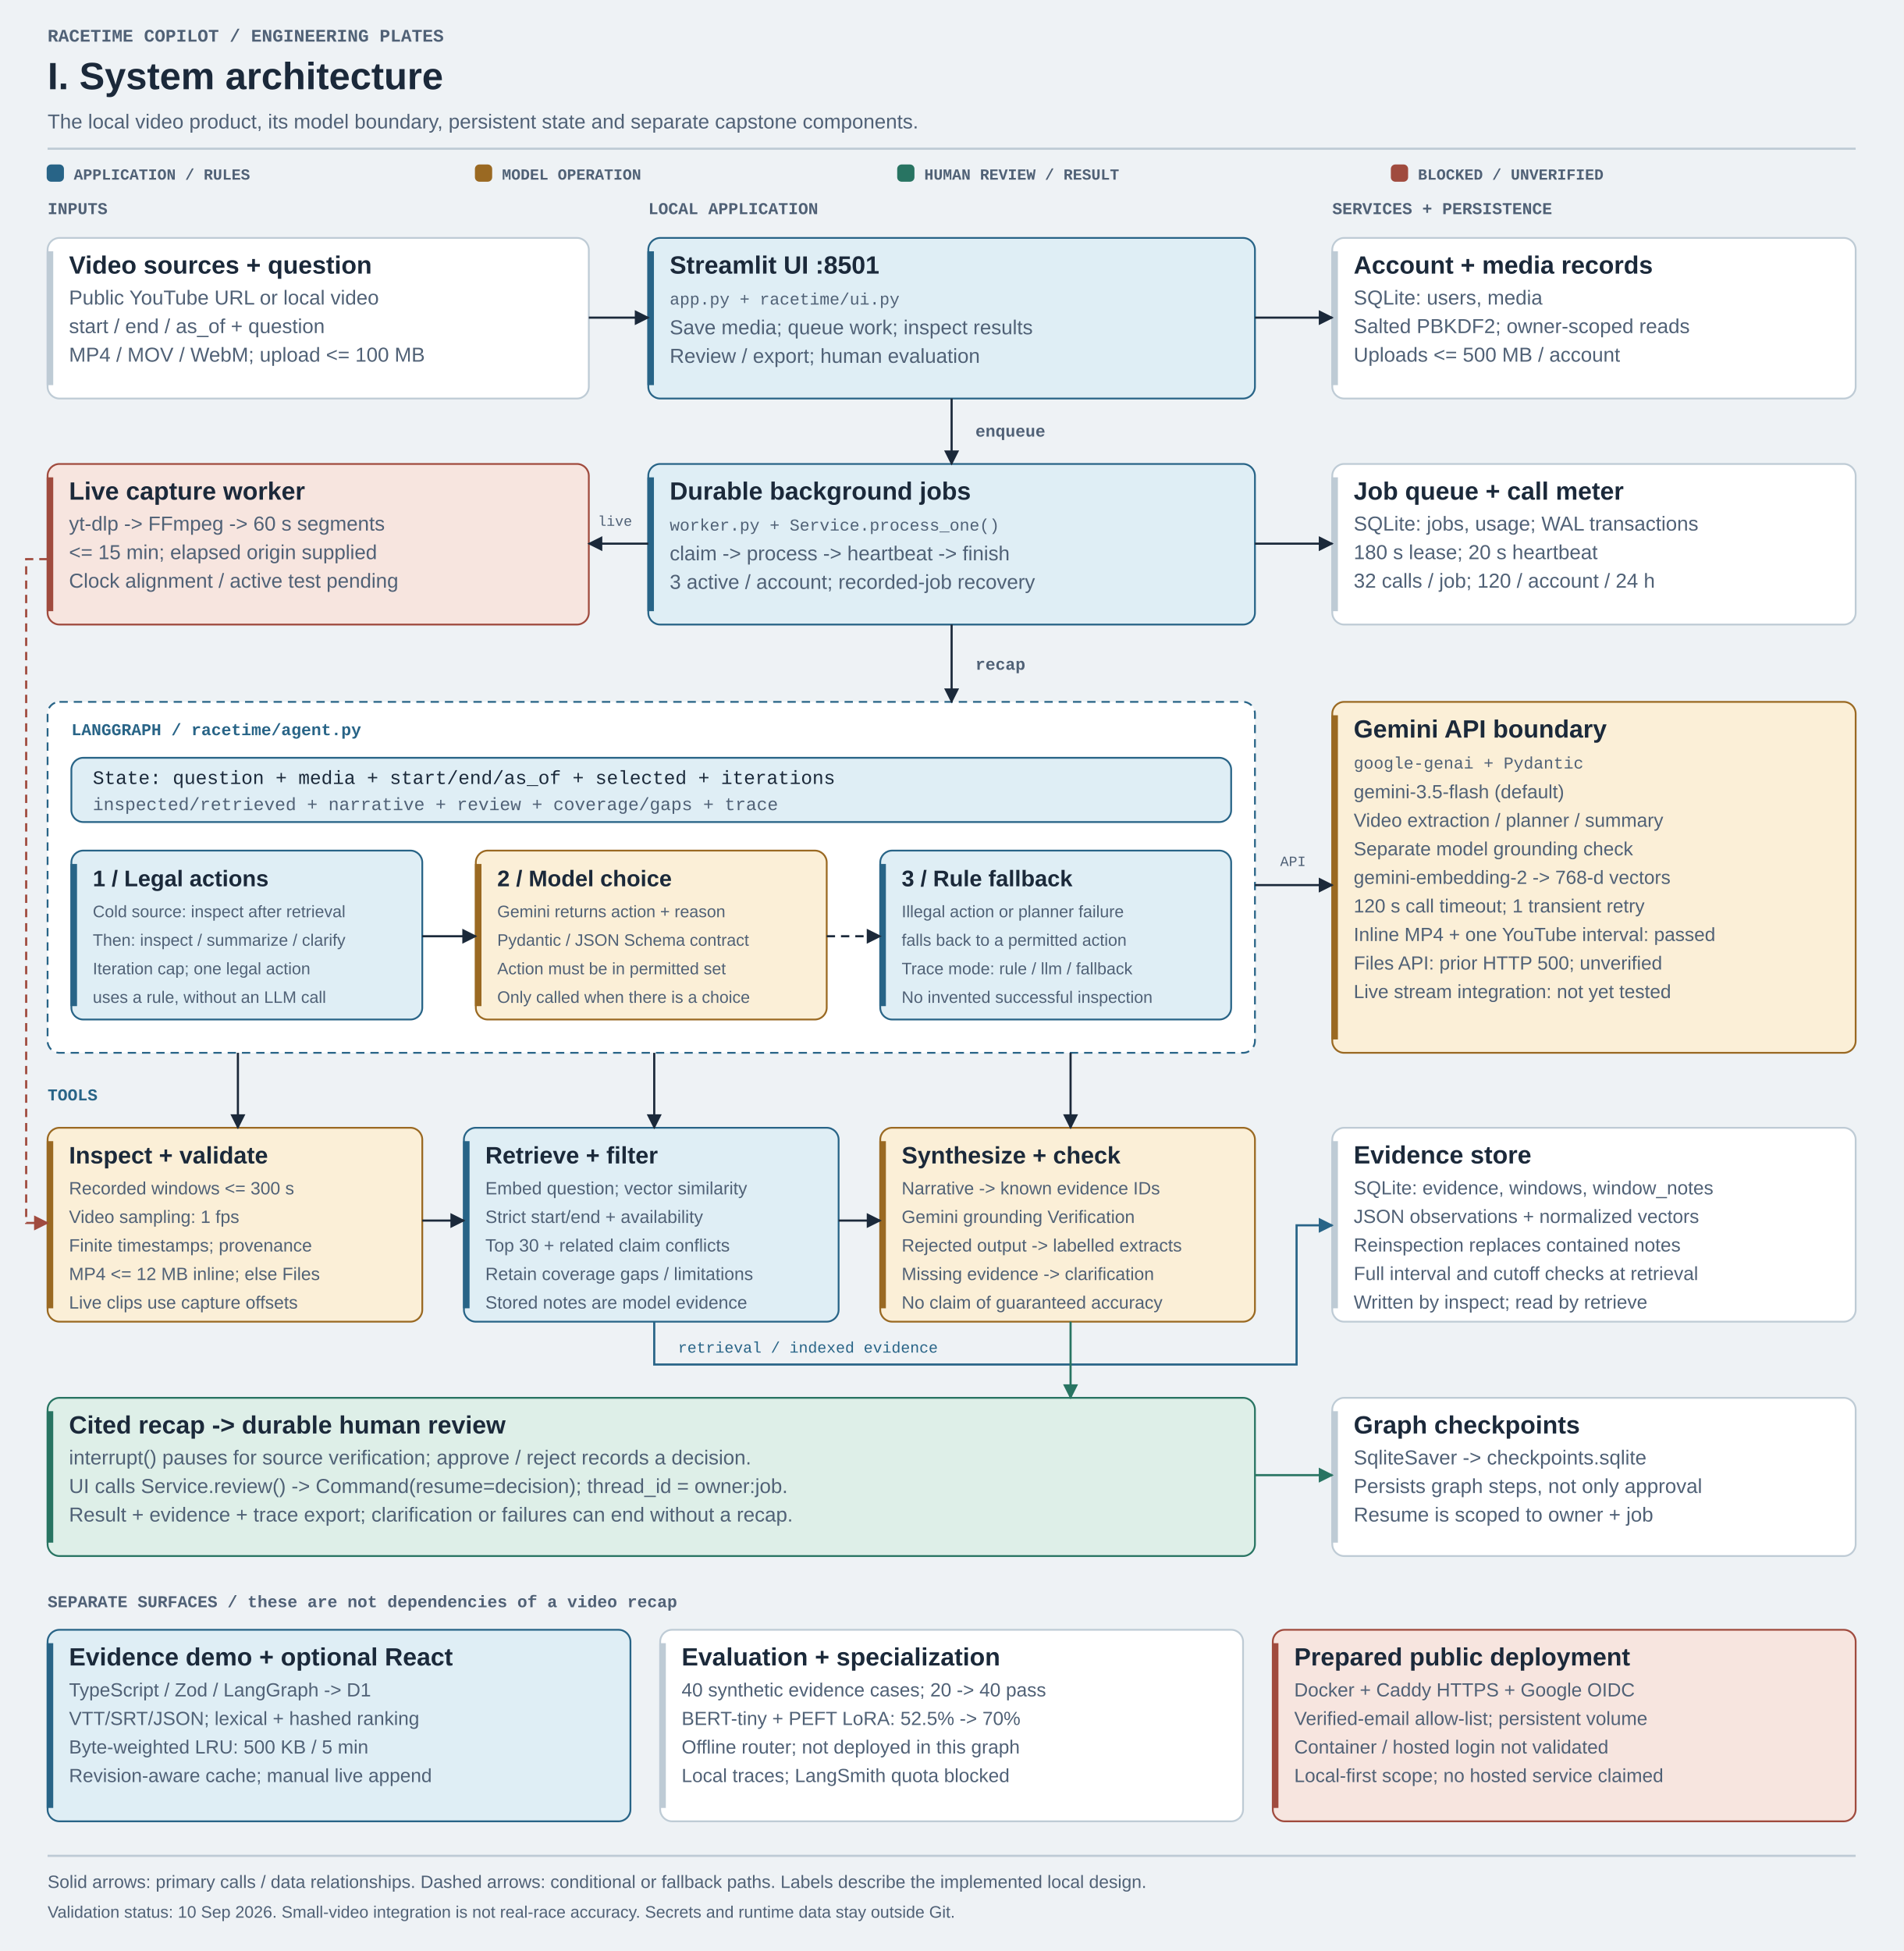
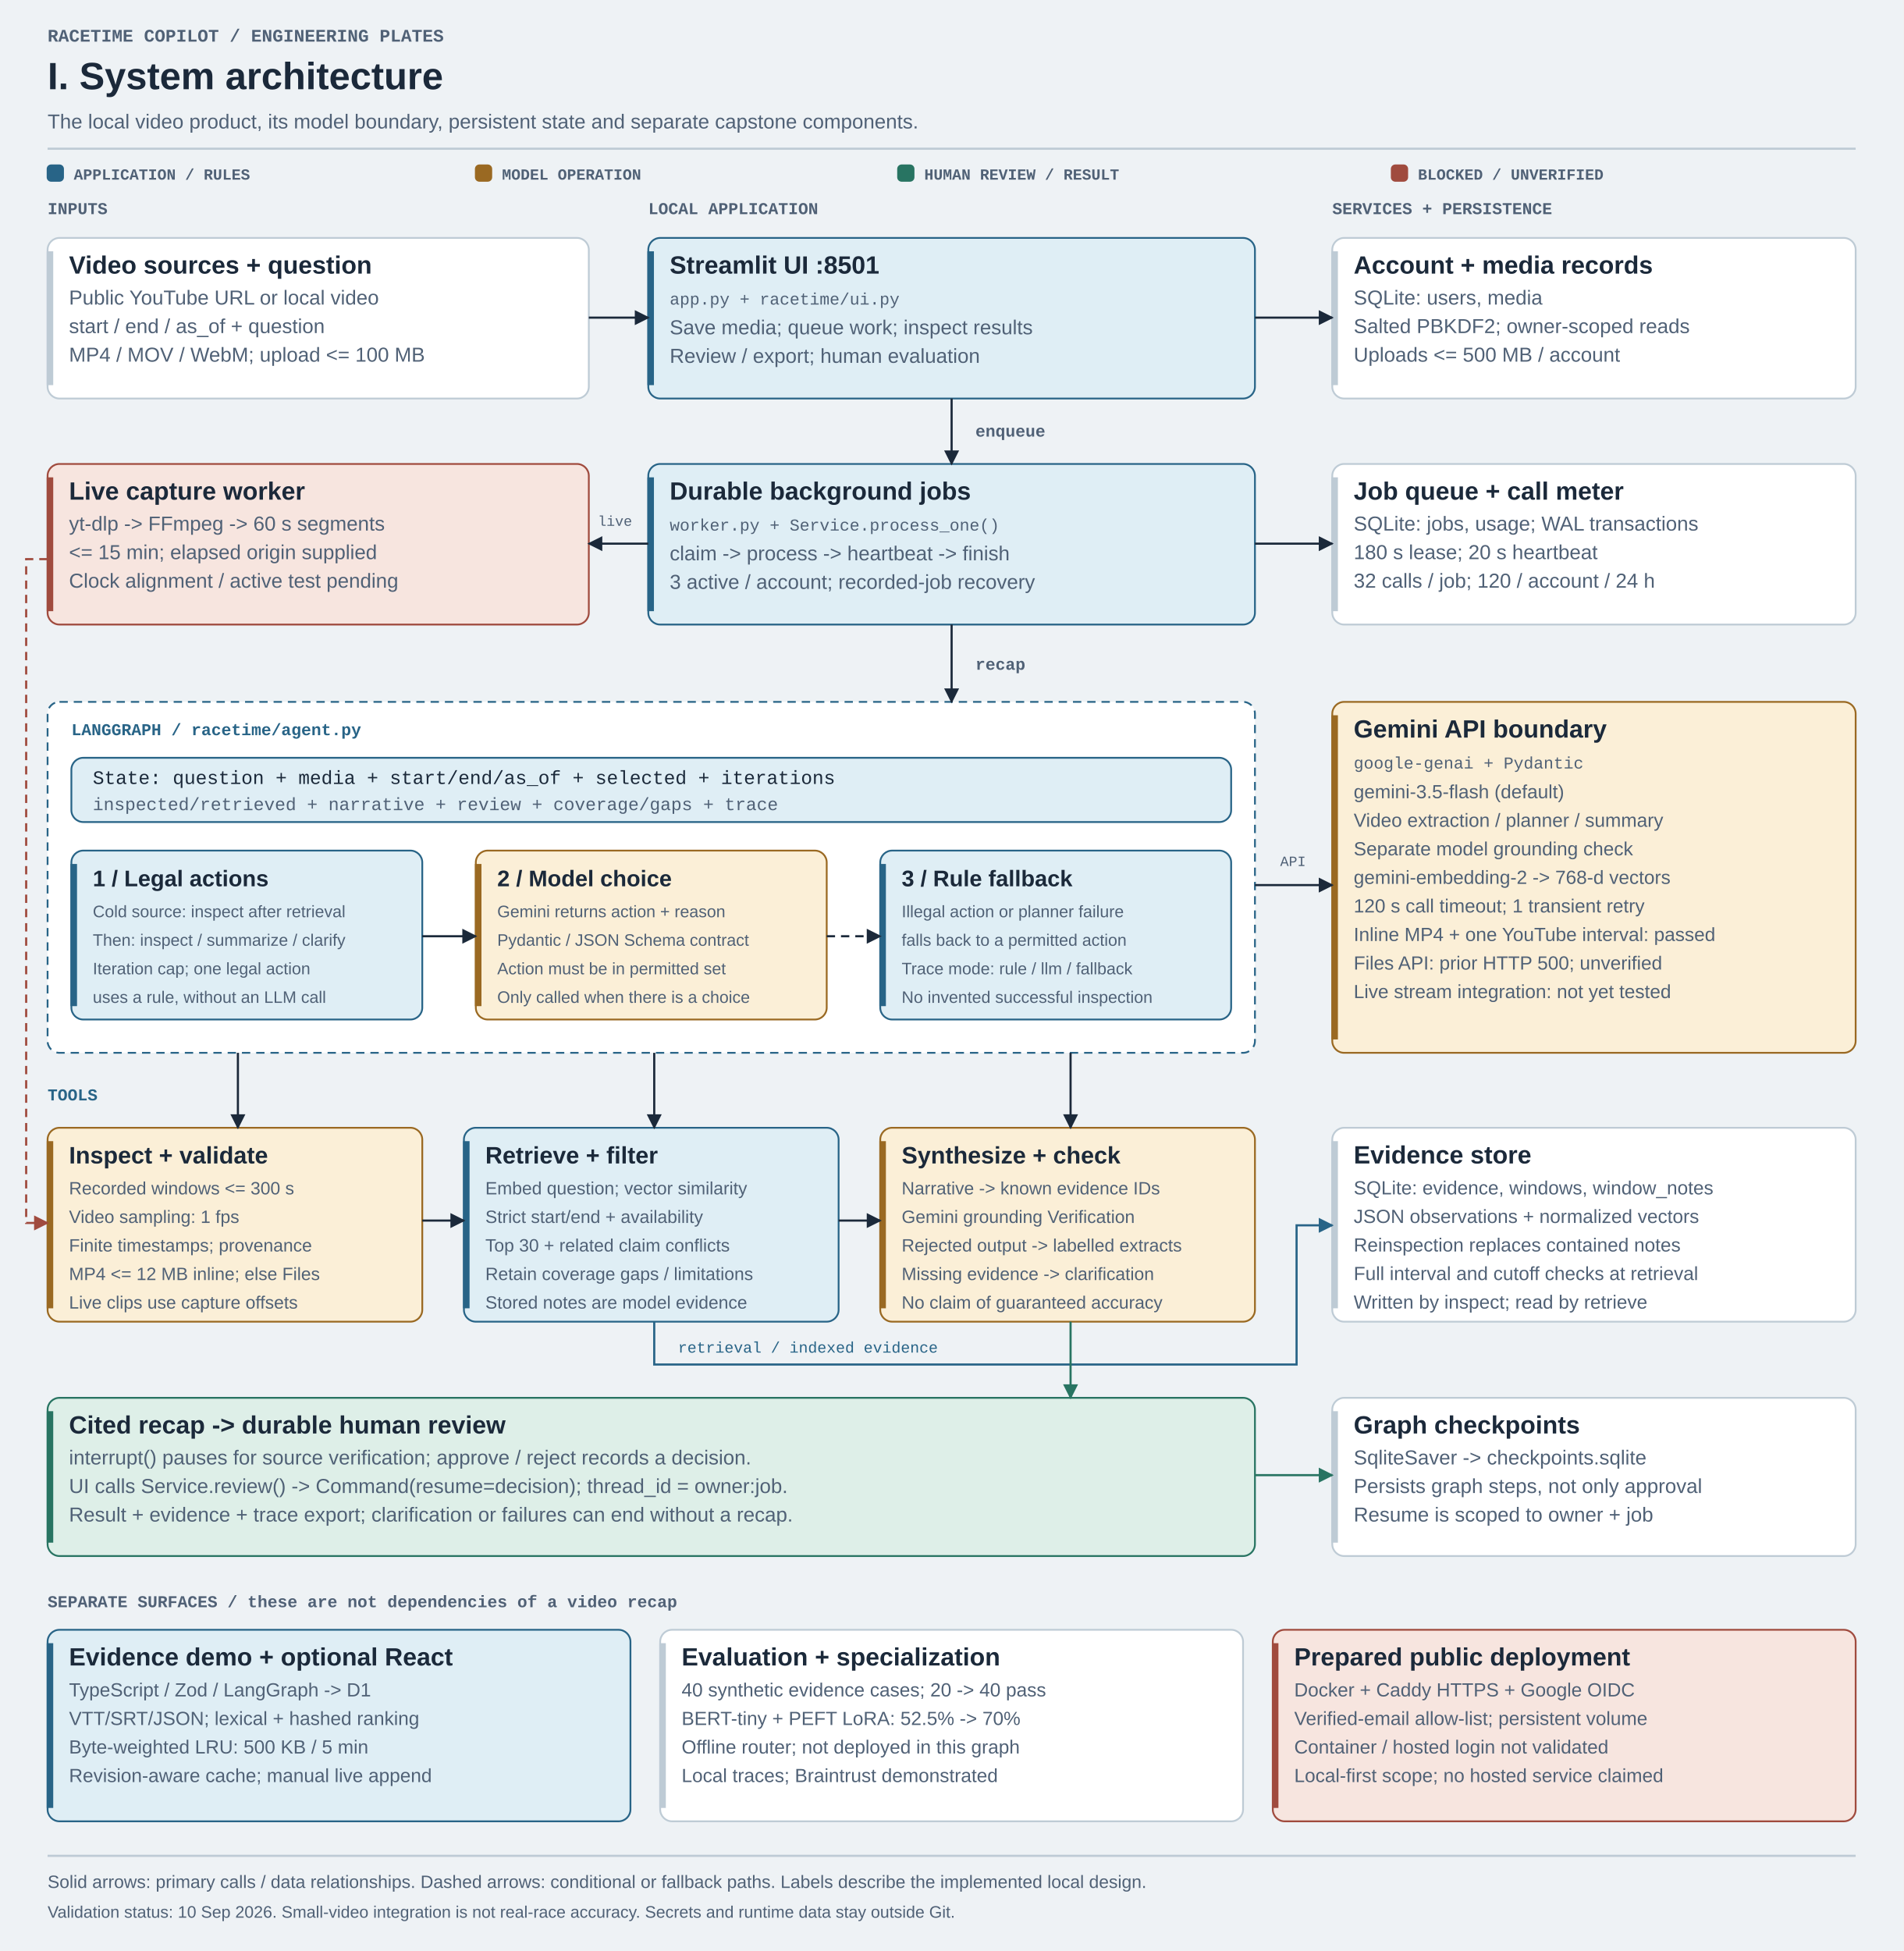
<svg xmlns="http://www.w3.org/2000/svg" viewBox="0 0 1600 1640" role="img" aria-labelledby="title description">
  <rect width="1600" height="1640" fill="#eef2f5" />
  <defs>
    <marker id="arrow" viewBox="0 0 10 10" refX="9" refY="5" markerWidth="7" markerHeight="7" orient="auto-start-reverse">
      <path d="M0 0 L10 5 L0 10 Z" fill="#1b293a" />
    </marker>
    <marker id="blue" viewBox="0 0 10 10" refX="9" refY="5" markerWidth="7" markerHeight="7" orient="auto-start-reverse">
      <path d="M0 0 L10 5 L0 10 Z" fill="#286487" />
    </marker>
    <marker id="green" viewBox="0 0 10 10" refX="9" refY="5" markerWidth="7" markerHeight="7" orient="auto-start-reverse">
      <path d="M0 0 L10 5 L0 10 Z" fill="#287462" />
    </marker>
    <marker id="red" viewBox="0 0 10 10" refX="9" refY="5" markerWidth="7" markerHeight="7" orient="auto-start-reverse">
      <path d="M0 0 L10 5 L0 10 Z" fill="#a04b3e" />
    </marker>
  </defs>
  <text x="40" y="35" font-family="Courier New, monospace" font-size="15" font-weight="700" fill="#506176" text-anchor="start">RACETIME COPILOT / ENGINEERING PLATES</text>
  <text x="40" y="75" font-family="Arial, Helvetica, sans-serif" font-size="32" font-weight="700" fill="#1b293a" text-anchor="start">I. System architecture</text>
  <text x="40" y="108" font-family="Arial, Helvetica, sans-serif" font-size="17" font-weight="400" fill="#506176" text-anchor="start">The local video product, its model boundary, persistent state and separate capstone components.</text>
  <polyline points="40,125 1560,125" fill="none" stroke="#becbd5" stroke-width="1.8" />
  <rect x="40" y="139" width="13" height="13" rx="3" fill="#286487" stroke="#286487" stroke-width="1.5" />
  <text x="62" y="151" font-family="Courier New, monospace" font-size="13" font-weight="700" fill="#506176" text-anchor="start">APPLICATION / RULES</text>
  <rect x="400" y="139" width="13" height="13" rx="3" fill="#9a6922" stroke="#9a6922" stroke-width="1.5" />
  <text x="422" y="151" font-family="Courier New, monospace" font-size="13" font-weight="700" fill="#506176" text-anchor="start">MODEL OPERATION</text>
  <rect x="755" y="139" width="13" height="13" rx="3" fill="#287462" stroke="#287462" stroke-width="1.5" />
  <text x="777" y="151" font-family="Courier New, monospace" font-size="13" font-weight="700" fill="#506176" text-anchor="start">HUMAN REVIEW / RESULT</text>
  <rect x="1170" y="139" width="13" height="13" rx="3" fill="#a04b3e" stroke="#a04b3e" stroke-width="1.5" />
  <text x="1192" y="151" font-family="Courier New, monospace" font-size="13" font-weight="700" fill="#506176" text-anchor="start">BLOCKED / UNVERIFIED</text>
  <text x="40" y="180" font-family="Courier New, monospace" font-size="14" font-weight="700" fill="#506176" text-anchor="start">INPUTS</text>
  <text x="545" y="180" font-family="Courier New, monospace" font-size="14" font-weight="700" fill="#506176" text-anchor="start">LOCAL APPLICATION</text>
  <text x="1120" y="180" font-family="Courier New, monospace" font-size="14" font-weight="700" fill="#506176" text-anchor="start">SERVICES + PERSISTENCE</text>
  <rect x="40" y="200" width="455" height="135" rx="10" fill="#ffffff" stroke="#becbd5" stroke-width="1.5" />
  <rect x="40" y="212" width="4" height="111" rx="0" fill="#becbd5" stroke="#becbd5" stroke-width="1.5" />
  <text x="58" y="230" font-family="Arial, Helvetica, sans-serif" font-size="21" font-weight="700" fill="#1b293a" text-anchor="start">Video sources + question</text>
  <text x="58" y="256" font-family="Arial, Helvetica, sans-serif" font-size="17" font-weight="400" fill="#506176" text-anchor="start">Public YouTube URL or local video</text>
  <text x="58" y="280" font-family="Arial, Helvetica, sans-serif" font-size="17" font-weight="400" fill="#506176" text-anchor="start">start / end / as_of + question</text>
  <text x="58" y="304" font-family="Arial, Helvetica, sans-serif" font-size="17" font-weight="400" fill="#506176" text-anchor="start">MP4 / MOV / WebM; upload &lt;= 100 MB</text>
  <rect x="545" y="200" width="510" height="135" rx="10" fill="#dfeef5" stroke="#286487" stroke-width="1.5" />
  <rect x="545" y="212" width="4" height="111" rx="0" fill="#286487" stroke="#286487" stroke-width="1.5" />
  <text x="563" y="230" font-family="Arial, Helvetica, sans-serif" font-size="21" font-weight="700" fill="#1b293a" text-anchor="start">Streamlit UI :8501</text>
  <text x="563" y="256" font-family="Courier New, monospace" font-size="14" font-weight="400" fill="#506176" text-anchor="start">app.py + racetime/ui.py</text>
  <text x="563" y="281" font-family="Arial, Helvetica, sans-serif" font-size="17" font-weight="400" fill="#506176" text-anchor="start">Save media; queue work; inspect results</text>
  <text x="563" y="305" font-family="Arial, Helvetica, sans-serif" font-size="17" font-weight="400" fill="#506176" text-anchor="start">Review / export; human evaluation</text>
  <rect x="1120" y="200" width="440" height="135" rx="10" fill="#ffffff" stroke="#becbd5" stroke-width="1.5" />
  <rect x="1120" y="212" width="4" height="111" rx="0" fill="#becbd5" stroke="#becbd5" stroke-width="1.5" />
  <text x="1138" y="230" font-family="Arial, Helvetica, sans-serif" font-size="21" font-weight="700" fill="#1b293a" text-anchor="start">Account + media records</text>
  <text x="1138" y="256" font-family="Arial, Helvetica, sans-serif" font-size="17" font-weight="400" fill="#506176" text-anchor="start">SQLite: users, media</text>
  <text x="1138" y="280" font-family="Arial, Helvetica, sans-serif" font-size="17" font-weight="400" fill="#506176" text-anchor="start">Salted PBKDF2; owner-scoped reads</text>
  <text x="1138" y="304" font-family="Arial, Helvetica, sans-serif" font-size="17" font-weight="400" fill="#506176" text-anchor="start">Uploads &lt;= 500 MB / account</text>
  <polyline points="495,267 545,267" fill="none" stroke="#1b293a" stroke-width="1.8" marker-end="url(#arrow)" />
  <polyline points="1055,267 1120,267" fill="none" stroke="#1b293a" stroke-width="1.8" marker-end="url(#arrow)" />
  <rect x="40" y="390" width="455" height="135" rx="10" fill="#f7e5df" stroke="#a04b3e" stroke-width="1.5" />
  <rect x="40" y="402" width="4" height="111" rx="0" fill="#a04b3e" stroke="#a04b3e" stroke-width="1.5" />
  <text x="58" y="420" font-family="Arial, Helvetica, sans-serif" font-size="21" font-weight="700" fill="#1b293a" text-anchor="start">Live capture worker</text>
  <text x="58" y="446" font-family="Arial, Helvetica, sans-serif" font-size="17" font-weight="400" fill="#506176" text-anchor="start">yt-dlp -&gt; FFmpeg -&gt; 60 s segments</text>
  <text x="58" y="470" font-family="Arial, Helvetica, sans-serif" font-size="17" font-weight="400" fill="#506176" text-anchor="start">&lt;= 15 min; elapsed origin supplied</text>
  <text x="58" y="494" font-family="Arial, Helvetica, sans-serif" font-size="17" font-weight="400" fill="#506176" text-anchor="start">Clock alignment / active test pending</text>
  <rect x="545" y="390" width="510" height="135" rx="10" fill="#dfeef5" stroke="#286487" stroke-width="1.5" />
  <rect x="545" y="402" width="4" height="111" rx="0" fill="#286487" stroke="#286487" stroke-width="1.5" />
  <text x="563" y="420" font-family="Arial, Helvetica, sans-serif" font-size="21" font-weight="700" fill="#1b293a" text-anchor="start">Durable background jobs</text>
  <text x="563" y="446" font-family="Courier New, monospace" font-size="14" font-weight="400" fill="#506176" text-anchor="start">worker.py + Service.process_one()</text>
  <text x="563" y="471" font-family="Arial, Helvetica, sans-serif" font-size="17" font-weight="400" fill="#506176" text-anchor="start">claim -&gt; process -&gt; heartbeat -&gt; finish</text>
  <text x="563" y="495" font-family="Arial, Helvetica, sans-serif" font-size="17" font-weight="400" fill="#506176" text-anchor="start">3 active / account; recorded-job recovery</text>
  <rect x="1120" y="390" width="440" height="135" rx="10" fill="#ffffff" stroke="#becbd5" stroke-width="1.5" />
  <rect x="1120" y="402" width="4" height="111" rx="0" fill="#becbd5" stroke="#becbd5" stroke-width="1.5" />
  <text x="1138" y="420" font-family="Arial, Helvetica, sans-serif" font-size="21" font-weight="700" fill="#1b293a" text-anchor="start">Job queue + call meter</text>
  <text x="1138" y="446" font-family="Arial, Helvetica, sans-serif" font-size="17" font-weight="400" fill="#506176" text-anchor="start">SQLite: jobs, usage; WAL transactions</text>
  <text x="1138" y="470" font-family="Arial, Helvetica, sans-serif" font-size="17" font-weight="400" fill="#506176" text-anchor="start">180 s lease; 20 s heartbeat</text>
  <text x="1138" y="494" font-family="Arial, Helvetica, sans-serif" font-size="17" font-weight="400" fill="#506176" text-anchor="start">32 calls / job; 120 / account / 24 h</text>
  <polyline points="800,335 800,390" fill="none" stroke="#1b293a" stroke-width="1.8" marker-end="url(#arrow)" />
  <text x="820" y="367" font-family="Courier New, monospace" font-size="14" font-weight="700" fill="#506176" text-anchor="start">enqueue</text>
  <polyline points="545,457 495,457" fill="none" stroke="#1b293a" stroke-width="1.8" marker-end="url(#arrow)" />
  <text x="517" y="442" font-family="Courier New, monospace" font-size="12" font-weight="400" fill="#506176" text-anchor="middle">live</text>
  <polyline points="1055,457 1120,457" fill="none" stroke="#1b293a" stroke-width="1.8" marker-end="url(#arrow)" />
  <rect x="40" y="590" width="1015" height="295" rx="10" fill="#ffffff" stroke="#286487" stroke-width="1.5" stroke-dasharray="7 5" />
  <text x="60" y="618" font-family="Courier New, monospace" font-size="14" font-weight="700" fill="#286487" text-anchor="start">LANGGRAPH / racetime/agent.py</text>
  <rect x="60" y="637" width="975" height="54" rx="10" fill="#dfeef5" stroke="#286487" stroke-width="1.5" />
  <text x="78" y="659" font-family="Courier New, monospace" font-size="16" font-weight="400" fill="#1b293a" text-anchor="start">State: question + media + start/end/as_of + selected + iterations</text>
  <text x="78" y="681" font-family="Courier New, monospace" font-size="15" font-weight="400" fill="#506176" text-anchor="start">       inspected/retrieved + narrative + review + coverage/gaps + trace</text>
  <rect x="60" y="715" width="295" height="142" rx="10" fill="#dfeef5" stroke="#286487" stroke-width="1.5" />
  <rect x="60" y="727" width="4" height="118" rx="0" fill="#286487" stroke="#286487" stroke-width="1.5" />
  <text x="78" y="745" font-family="Arial, Helvetica, sans-serif" font-size="19" font-weight="700" fill="#1b293a" text-anchor="start">1 / Legal actions</text>
  <text x="78" y="771" font-family="Arial, Helvetica, sans-serif" font-size="14" font-weight="400" fill="#506176" text-anchor="start">Cold source: inspect after retrieval</text>
  <text x="78" y="795" font-family="Arial, Helvetica, sans-serif" font-size="14" font-weight="400" fill="#506176" text-anchor="start">Then: inspect / summarize / clarify</text>
  <text x="78" y="819" font-family="Arial, Helvetica, sans-serif" font-size="14" font-weight="400" fill="#506176" text-anchor="start">Iteration cap; one legal action</text>
  <text x="78" y="843" font-family="Arial, Helvetica, sans-serif" font-size="14" font-weight="400" fill="#506176" text-anchor="start">uses a rule, without an LLM call</text>
  <rect x="400" y="715" width="295" height="142" rx="10" fill="#fbefd7" stroke="#9a6922" stroke-width="1.5" />
  <rect x="400" y="727" width="4" height="118" rx="0" fill="#9a6922" stroke="#9a6922" stroke-width="1.5" />
  <text x="418" y="745" font-family="Arial, Helvetica, sans-serif" font-size="19" font-weight="700" fill="#1b293a" text-anchor="start">2 / Model choice</text>
  <text x="418" y="771" font-family="Arial, Helvetica, sans-serif" font-size="14" font-weight="400" fill="#506176" text-anchor="start">Gemini returns action + reason</text>
  <text x="418" y="795" font-family="Arial, Helvetica, sans-serif" font-size="14" font-weight="400" fill="#506176" text-anchor="start">Pydantic / JSON Schema contract</text>
  <text x="418" y="819" font-family="Arial, Helvetica, sans-serif" font-size="14" font-weight="400" fill="#506176" text-anchor="start">Action must be in permitted set</text>
  <text x="418" y="843" font-family="Arial, Helvetica, sans-serif" font-size="14" font-weight="400" fill="#506176" text-anchor="start">Only called when there is a choice</text>
  <rect x="740" y="715" width="295" height="142" rx="10" fill="#dfeef5" stroke="#286487" stroke-width="1.5" />
  <rect x="740" y="727" width="4" height="118" rx="0" fill="#286487" stroke="#286487" stroke-width="1.5" />
  <text x="758" y="745" font-family="Arial, Helvetica, sans-serif" font-size="19" font-weight="700" fill="#1b293a" text-anchor="start">3 / Rule fallback</text>
  <text x="758" y="771" font-family="Arial, Helvetica, sans-serif" font-size="14" font-weight="400" fill="#506176" text-anchor="start">Illegal action or planner failure</text>
  <text x="758" y="795" font-family="Arial, Helvetica, sans-serif" font-size="14" font-weight="400" fill="#506176" text-anchor="start">falls back to a permitted action</text>
  <text x="758" y="819" font-family="Arial, Helvetica, sans-serif" font-size="14" font-weight="400" fill="#506176" text-anchor="start">Trace mode: rule / llm / fallback</text>
  <text x="758" y="843" font-family="Arial, Helvetica, sans-serif" font-size="14" font-weight="400" fill="#506176" text-anchor="start">No invented successful inspection</text>
  <polyline points="355,787 400,787" fill="none" stroke="#1b293a" stroke-width="1.8" marker-end="url(#arrow)" />
  <polyline points="695,787 740,787" fill="none" stroke="#1b293a" stroke-width="1.8" marker-end="url(#arrow)" stroke-dasharray="7 5" />
  <polyline points="800,525 800,590" fill="none" stroke="#1b293a" stroke-width="1.8" marker-end="url(#arrow)" />
  <text x="820" y="563" font-family="Courier New, monospace" font-size="14" font-weight="700" fill="#506176" text-anchor="start">recap</text>
  <rect x="1120" y="590" width="440" height="295" rx="10" fill="#fbefd7" stroke="#9a6922" stroke-width="1.5" />
  <rect x="1120" y="602" width="4" height="271" rx="0" fill="#9a6922" stroke="#9a6922" stroke-width="1.5" />
  <text x="1138" y="620" font-family="Arial, Helvetica, sans-serif" font-size="21" font-weight="700" fill="#1b293a" text-anchor="start">Gemini API boundary</text>
  <text x="1138" y="646" font-family="Courier New, monospace" font-size="14" font-weight="400" fill="#506176" text-anchor="start">google-genai + Pydantic</text>
  <text x="1138" y="671" font-family="Arial, Helvetica, sans-serif" font-size="16" font-weight="400" fill="#506176" text-anchor="start">gemini-3.5-flash (default)</text>
  <text x="1138" y="695" font-family="Arial, Helvetica, sans-serif" font-size="16" font-weight="400" fill="#506176" text-anchor="start">Video extraction / planner / summary</text>
  <text x="1138" y="719" font-family="Arial, Helvetica, sans-serif" font-size="16" font-weight="400" fill="#506176" text-anchor="start">Separate model grounding check</text>
  <text x="1138" y="743" font-family="Arial, Helvetica, sans-serif" font-size="16" font-weight="400" fill="#506176" text-anchor="start">gemini-embedding-2 -&gt; 768-d vectors</text>
  <text x="1138" y="767" font-family="Arial, Helvetica, sans-serif" font-size="16" font-weight="400" fill="#506176" text-anchor="start">120 s call timeout; 1 transient retry</text>
  <text x="1138" y="791" font-family="Arial, Helvetica, sans-serif" font-size="16" font-weight="400" fill="#506176" text-anchor="start">Inline MP4 + one YouTube interval: passed</text>
  <text x="1138" y="815" font-family="Arial, Helvetica, sans-serif" font-size="16" font-weight="400" fill="#506176" text-anchor="start">Files API: prior HTTP 500; unverified</text>
  <text x="1138" y="839" font-family="Arial, Helvetica, sans-serif" font-size="16" font-weight="400" fill="#506176" text-anchor="start">Live stream integration: not yet tested</text>
  <polyline points="1055,744 1120,744" fill="none" stroke="#1b293a" stroke-width="1.8" marker-end="url(#arrow)" />
  <text x="1087" y="728" font-family="Courier New, monospace" font-size="12" font-weight="400" fill="#506176" text-anchor="middle">API</text>
  <text x="40" y="925" font-family="Courier New, monospace" font-size="14" font-weight="700" fill="#286487" text-anchor="start">TOOLS</text>
  <rect x="40" y="948" width="315" height="163" rx="10" fill="#fbefd7" stroke="#9a6922" stroke-width="1.5" />
  <rect x="40" y="960" width="4" height="139" rx="0" fill="#9a6922" stroke="#9a6922" stroke-width="1.5" />
  <text x="58" y="978" font-family="Arial, Helvetica, sans-serif" font-size="20" font-weight="700" fill="#1b293a" text-anchor="start">Inspect + validate</text>
  <text x="58" y="1004" font-family="Arial, Helvetica, sans-serif" font-size="15" font-weight="400" fill="#506176" text-anchor="start">Recorded windows &lt;= 300 s</text>
  <text x="58" y="1028" font-family="Arial, Helvetica, sans-serif" font-size="15" font-weight="400" fill="#506176" text-anchor="start">Video sampling: 1 fps</text>
  <text x="58" y="1052" font-family="Arial, Helvetica, sans-serif" font-size="15" font-weight="400" fill="#506176" text-anchor="start">Finite timestamps; provenance</text>
  <text x="58" y="1076" font-family="Arial, Helvetica, sans-serif" font-size="15" font-weight="400" fill="#506176" text-anchor="start">MP4 &lt;= 12 MB inline; else Files</text>
  <text x="58" y="1100" font-family="Arial, Helvetica, sans-serif" font-size="15" font-weight="400" fill="#506176" text-anchor="start">Live clips use capture offsets</text>
  <rect x="390" y="948" width="315" height="163" rx="10" fill="#dfeef5" stroke="#286487" stroke-width="1.5" />
  <rect x="390" y="960" width="4" height="139" rx="0" fill="#286487" stroke="#286487" stroke-width="1.5" />
  <text x="408" y="978" font-family="Arial, Helvetica, sans-serif" font-size="20" font-weight="700" fill="#1b293a" text-anchor="start">Retrieve + filter</text>
  <text x="408" y="1004" font-family="Arial, Helvetica, sans-serif" font-size="15" font-weight="400" fill="#506176" text-anchor="start">Embed question; vector similarity</text>
  <text x="408" y="1028" font-family="Arial, Helvetica, sans-serif" font-size="15" font-weight="400" fill="#506176" text-anchor="start">Strict start/end + availability</text>
  <text x="408" y="1052" font-family="Arial, Helvetica, sans-serif" font-size="15" font-weight="400" fill="#506176" text-anchor="start">Top 30 + related claim conflicts</text>
  <text x="408" y="1076" font-family="Arial, Helvetica, sans-serif" font-size="15" font-weight="400" fill="#506176" text-anchor="start">Retain coverage gaps / limitations</text>
  <text x="408" y="1100" font-family="Arial, Helvetica, sans-serif" font-size="15" font-weight="400" fill="#506176" text-anchor="start">Stored notes are model evidence</text>
  <rect x="740" y="948" width="315" height="163" rx="10" fill="#fbefd7" stroke="#9a6922" stroke-width="1.5" />
  <rect x="740" y="960" width="4" height="139" rx="0" fill="#9a6922" stroke="#9a6922" stroke-width="1.5" />
  <text x="758" y="978" font-family="Arial, Helvetica, sans-serif" font-size="20" font-weight="700" fill="#1b293a" text-anchor="start">Synthesize + check</text>
  <text x="758" y="1004" font-family="Arial, Helvetica, sans-serif" font-size="15" font-weight="400" fill="#506176" text-anchor="start">Narrative -&gt; known evidence IDs</text>
  <text x="758" y="1028" font-family="Arial, Helvetica, sans-serif" font-size="15" font-weight="400" fill="#506176" text-anchor="start">Gemini grounding Verification</text>
  <text x="758" y="1052" font-family="Arial, Helvetica, sans-serif" font-size="15" font-weight="400" fill="#506176" text-anchor="start">Rejected output -&gt; labelled extracts</text>
  <text x="758" y="1076" font-family="Arial, Helvetica, sans-serif" font-size="15" font-weight="400" fill="#506176" text-anchor="start">Missing evidence -&gt; clarification</text>
  <text x="758" y="1100" font-family="Arial, Helvetica, sans-serif" font-size="15" font-weight="400" fill="#506176" text-anchor="start">No claim of guaranteed accuracy</text>
  <polyline points="355,1026 390,1026" fill="none" stroke="#1b293a" stroke-width="1.8" marker-end="url(#arrow)" />
  <polyline points="705,1026 740,1026" fill="none" stroke="#1b293a" stroke-width="1.8" marker-end="url(#arrow)" />
  <polyline points="200,885 200,948" fill="none" stroke="#1b293a" stroke-width="1.8" marker-end="url(#arrow)" />
  <polyline points="550,885 550,948" fill="none" stroke="#1b293a" stroke-width="1.8" marker-end="url(#arrow)" />
  <polyline points="900,885 900,948" fill="none" stroke="#1b293a" stroke-width="1.8" marker-end="url(#arrow)" />
  <polyline points="40,470 22,470 22,1028 40,1028" fill="none" stroke="#a04b3e" stroke-width="1.8" marker-end="url(#red)" stroke-dasharray="7 5" />
  <rect x="1120" y="948" width="440" height="163" rx="10" fill="#ffffff" stroke="#becbd5" stroke-width="1.5" />
  <rect x="1120" y="960" width="4" height="139" rx="0" fill="#becbd5" stroke="#becbd5" stroke-width="1.5" />
  <text x="1138" y="978" font-family="Arial, Helvetica, sans-serif" font-size="21" font-weight="700" fill="#1b293a" text-anchor="start">Evidence store</text>
  <text x="1138" y="1004" font-family="Arial, Helvetica, sans-serif" font-size="16" font-weight="400" fill="#506176" text-anchor="start">SQLite: evidence, windows, window_notes</text>
  <text x="1138" y="1028" font-family="Arial, Helvetica, sans-serif" font-size="16" font-weight="400" fill="#506176" text-anchor="start">JSON observations + normalized vectors</text>
  <text x="1138" y="1052" font-family="Arial, Helvetica, sans-serif" font-size="16" font-weight="400" fill="#506176" text-anchor="start">Reinspection replaces contained notes</text>
  <text x="1138" y="1076" font-family="Arial, Helvetica, sans-serif" font-size="16" font-weight="400" fill="#506176" text-anchor="start">Full interval and cutoff checks at retrieval</text>
  <text x="1138" y="1100" font-family="Arial, Helvetica, sans-serif" font-size="16" font-weight="400" fill="#506176" text-anchor="start">Written by inspect; read by retrieve</text>
  <polyline points="550,1111 550,1147 1090,1147 1090,1030 1120,1030" fill="none" stroke="#286487" stroke-width="1.8" marker-end="url(#blue)" />
  <text x="570" y="1137" font-family="Courier New, monospace" font-size="13" font-weight="400" fill="#286487" text-anchor="start">retrieval / indexed evidence</text>
  <rect x="40" y="1175" width="1015" height="133" rx="10" fill="#deefe8" stroke="#287462" stroke-width="1.5" />
  <rect x="40" y="1187" width="4" height="109" rx="0" fill="#287462" stroke="#287462" stroke-width="1.5" />
  <text x="58" y="1205" font-family="Arial, Helvetica, sans-serif" font-size="21" font-weight="700" fill="#1b293a" text-anchor="start">Cited recap -&gt; durable human review</text>
  <text x="58" y="1231" font-family="Arial, Helvetica, sans-serif" font-size="17" font-weight="400" fill="#506176" text-anchor="start">interrupt() pauses for source verification; approve / reject records a decision.</text>
  <text x="58" y="1255" font-family="Arial, Helvetica, sans-serif" font-size="17" font-weight="400" fill="#506176" text-anchor="start">UI calls Service.review() -&gt; Command(resume=decision); thread_id = owner:job.</text>
  <text x="58" y="1279" font-family="Arial, Helvetica, sans-serif" font-size="17" font-weight="400" fill="#506176" text-anchor="start">Result + evidence + trace export; clarification or failures can end without a recap.</text>
  <rect x="1120" y="1175" width="440" height="133" rx="10" fill="#ffffff" stroke="#becbd5" stroke-width="1.5" />
  <rect x="1120" y="1187" width="4" height="109" rx="0" fill="#becbd5" stroke="#becbd5" stroke-width="1.5" />
  <text x="1138" y="1205" font-family="Arial, Helvetica, sans-serif" font-size="21" font-weight="700" fill="#1b293a" text-anchor="start">Graph checkpoints</text>
  <text x="1138" y="1231" font-family="Arial, Helvetica, sans-serif" font-size="17" font-weight="400" fill="#506176" text-anchor="start">SqliteSaver -&gt; checkpoints.sqlite</text>
  <text x="1138" y="1255" font-family="Arial, Helvetica, sans-serif" font-size="17" font-weight="400" fill="#506176" text-anchor="start">Persists graph steps, not only approval</text>
  <text x="1138" y="1279" font-family="Arial, Helvetica, sans-serif" font-size="17" font-weight="400" fill="#506176" text-anchor="start">Resume is scoped to owner + job</text>
  <polyline points="900,1111 900,1175" fill="none" stroke="#287462" stroke-width="1.8" marker-end="url(#green)" />
  <polyline points="1055,1240 1120,1240" fill="none" stroke="#287462" stroke-width="1.8" marker-end="url(#green)" />
  <text x="40" y="1351" font-family="Courier New, monospace" font-size="14" font-weight="700" fill="#506176" text-anchor="start">SEPARATE SURFACES / these are not dependencies of a video recap</text>
  <rect x="40" y="1370" width="490" height="161" rx="10" fill="#dfeef5" stroke="#286487" stroke-width="1.5" />
  <rect x="40" y="1382" width="4" height="137" rx="0" fill="#286487" stroke="#286487" stroke-width="1.5" />
  <text x="58" y="1400" font-family="Arial, Helvetica, sans-serif" font-size="21" font-weight="700" fill="#1b293a" text-anchor="start">Evidence demo + optional React</text>
  <text x="58" y="1426" font-family="Arial, Helvetica, sans-serif" font-size="16" font-weight="400" fill="#506176" text-anchor="start">TypeScript / Zod / LangGraph -&gt; D1</text>
  <text x="58" y="1450" font-family="Arial, Helvetica, sans-serif" font-size="16" font-weight="400" fill="#506176" text-anchor="start">VTT/SRT/JSON; lexical + hashed ranking</text>
  <text x="58" y="1474" font-family="Arial, Helvetica, sans-serif" font-size="16" font-weight="400" fill="#506176" text-anchor="start">Byte-weighted LRU: 500 KB / 5 min</text>
  <text x="58" y="1498" font-family="Arial, Helvetica, sans-serif" font-size="16" font-weight="400" fill="#506176" text-anchor="start">Revision-aware cache; manual live append</text>
  <rect x="555" y="1370" width="490" height="161" rx="10" fill="#ffffff" stroke="#becbd5" stroke-width="1.5" />
  <rect x="555" y="1382" width="4" height="137" rx="0" fill="#becbd5" stroke="#becbd5" stroke-width="1.5" />
  <text x="573" y="1400" font-family="Arial, Helvetica, sans-serif" font-size="21" font-weight="700" fill="#1b293a" text-anchor="start">Evaluation + specialization</text>
  <text x="573" y="1426" font-family="Arial, Helvetica, sans-serif" font-size="16" font-weight="400" fill="#506176" text-anchor="start">40 synthetic evidence cases; 20 -&gt; 40 pass</text>
  <text x="573" y="1450" font-family="Arial, Helvetica, sans-serif" font-size="16" font-weight="400" fill="#506176" text-anchor="start">BERT-tiny + PEFT LoRA: 52.5% -&gt; 70%</text>
  <text x="573" y="1474" font-family="Arial, Helvetica, sans-serif" font-size="16" font-weight="400" fill="#506176" text-anchor="start">Offline router; not deployed in this graph</text>
-   <text x="573" y="1498" font-family="Arial, Helvetica, sans-serif" font-size="16" font-weight="400" fill="#506176" text-anchor="start">Local traces; LangSmith quota blocked</text>
+   <text x="573" y="1498" font-family="Arial, Helvetica, sans-serif" font-size="16" font-weight="400" fill="#506176" text-anchor="start">Local traces; Braintrust demonstrated</text>
  <rect x="1070" y="1370" width="490" height="161" rx="10" fill="#f7e5df" stroke="#a04b3e" stroke-width="1.5" />
  <rect x="1070" y="1382" width="4" height="137" rx="0" fill="#a04b3e" stroke="#a04b3e" stroke-width="1.5" />
  <text x="1088" y="1400" font-family="Arial, Helvetica, sans-serif" font-size="21" font-weight="700" fill="#1b293a" text-anchor="start">Prepared public deployment</text>
  <text x="1088" y="1426" font-family="Arial, Helvetica, sans-serif" font-size="16" font-weight="400" fill="#506176" text-anchor="start">Docker + Caddy HTTPS + Google OIDC</text>
  <text x="1088" y="1450" font-family="Arial, Helvetica, sans-serif" font-size="16" font-weight="400" fill="#506176" text-anchor="start">Verified-email allow-list; persistent volume</text>
  <text x="1088" y="1474" font-family="Arial, Helvetica, sans-serif" font-size="16" font-weight="400" fill="#506176" text-anchor="start">Container / hosted login not validated</text>
  <text x="1088" y="1498" font-family="Arial, Helvetica, sans-serif" font-size="16" font-weight="400" fill="#506176" text-anchor="start">Local-first scope; no hosted service claimed</text>
  <polyline points="40,1560 1560,1560" fill="none" stroke="#becbd5" stroke-width="1.8" />
  <text x="40" y="1587" font-family="Arial, Helvetica, sans-serif" font-size="15" font-weight="400" fill="#506176" text-anchor="start">Solid arrows: primary calls / data relationships. Dashed arrows: conditional or fallback paths. Labels describe the implemented local design.</text>
  <text x="40" y="1612" font-family="Arial, Helvetica, sans-serif" font-size="14" font-weight="400" fill="#506176" text-anchor="start">Validation status: 10 Sep 2026. Small-video integration is not real-race accuracy. Secrets and runtime data stay outside Git.</text>
</svg>
